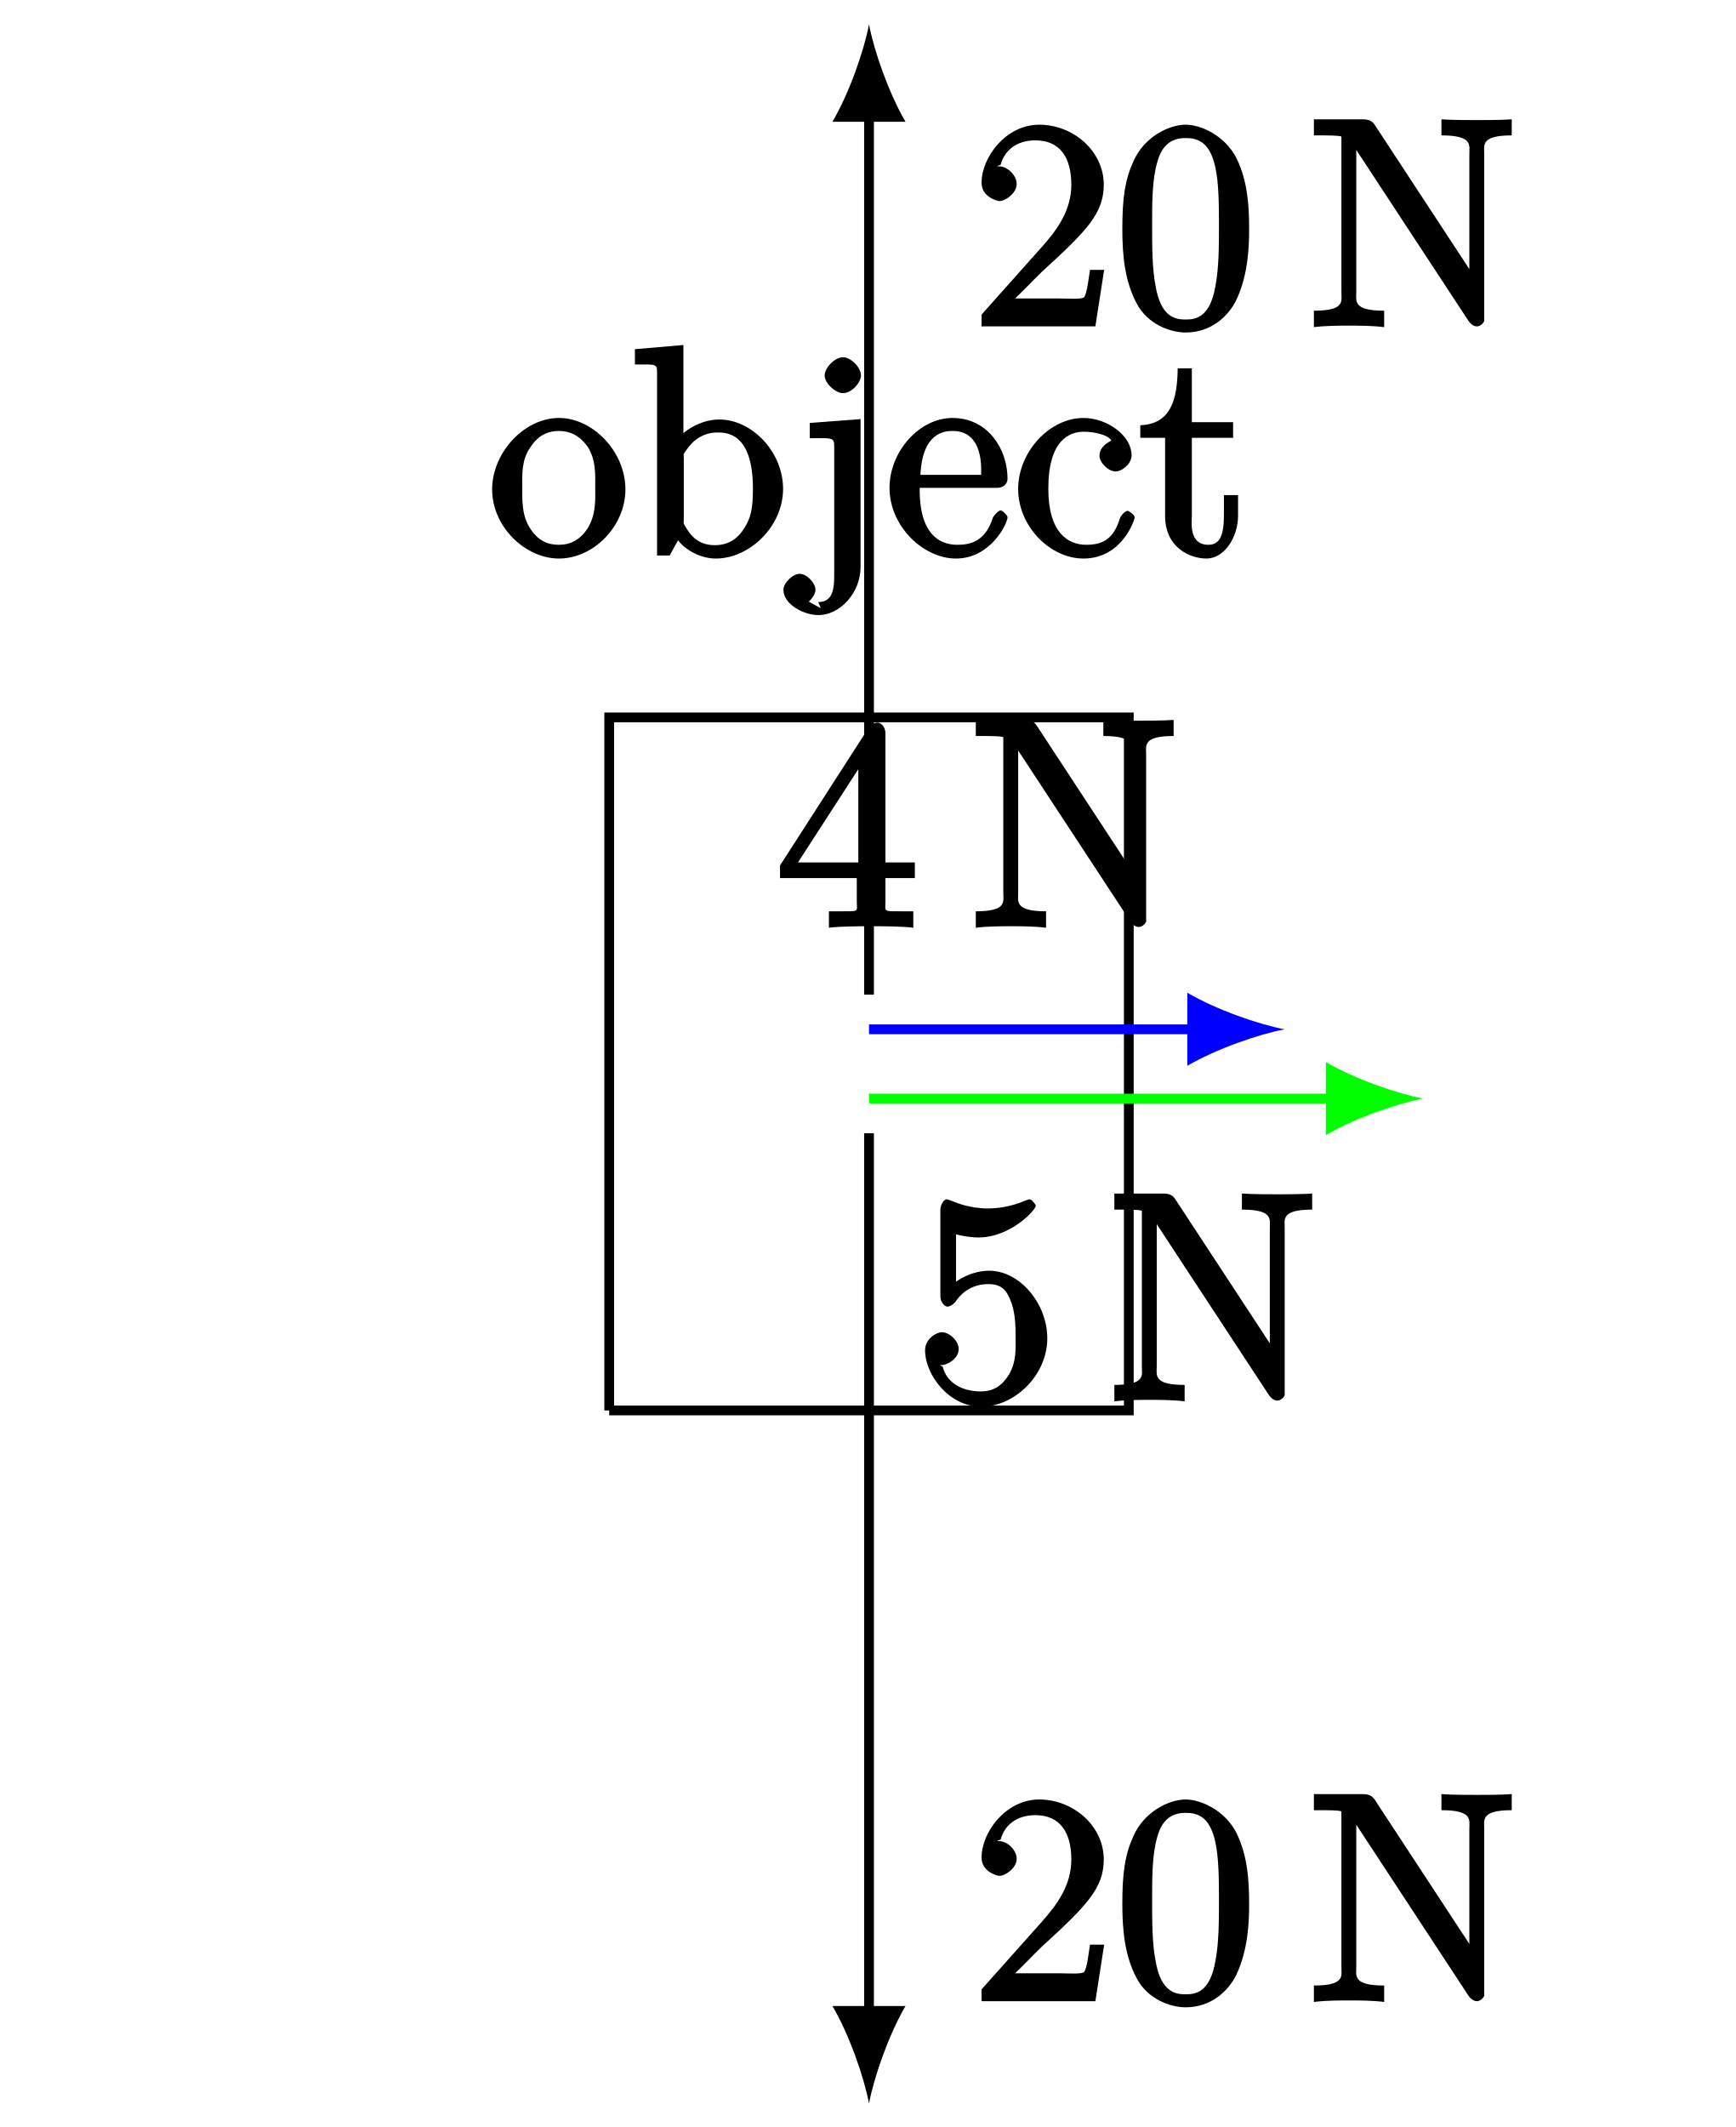
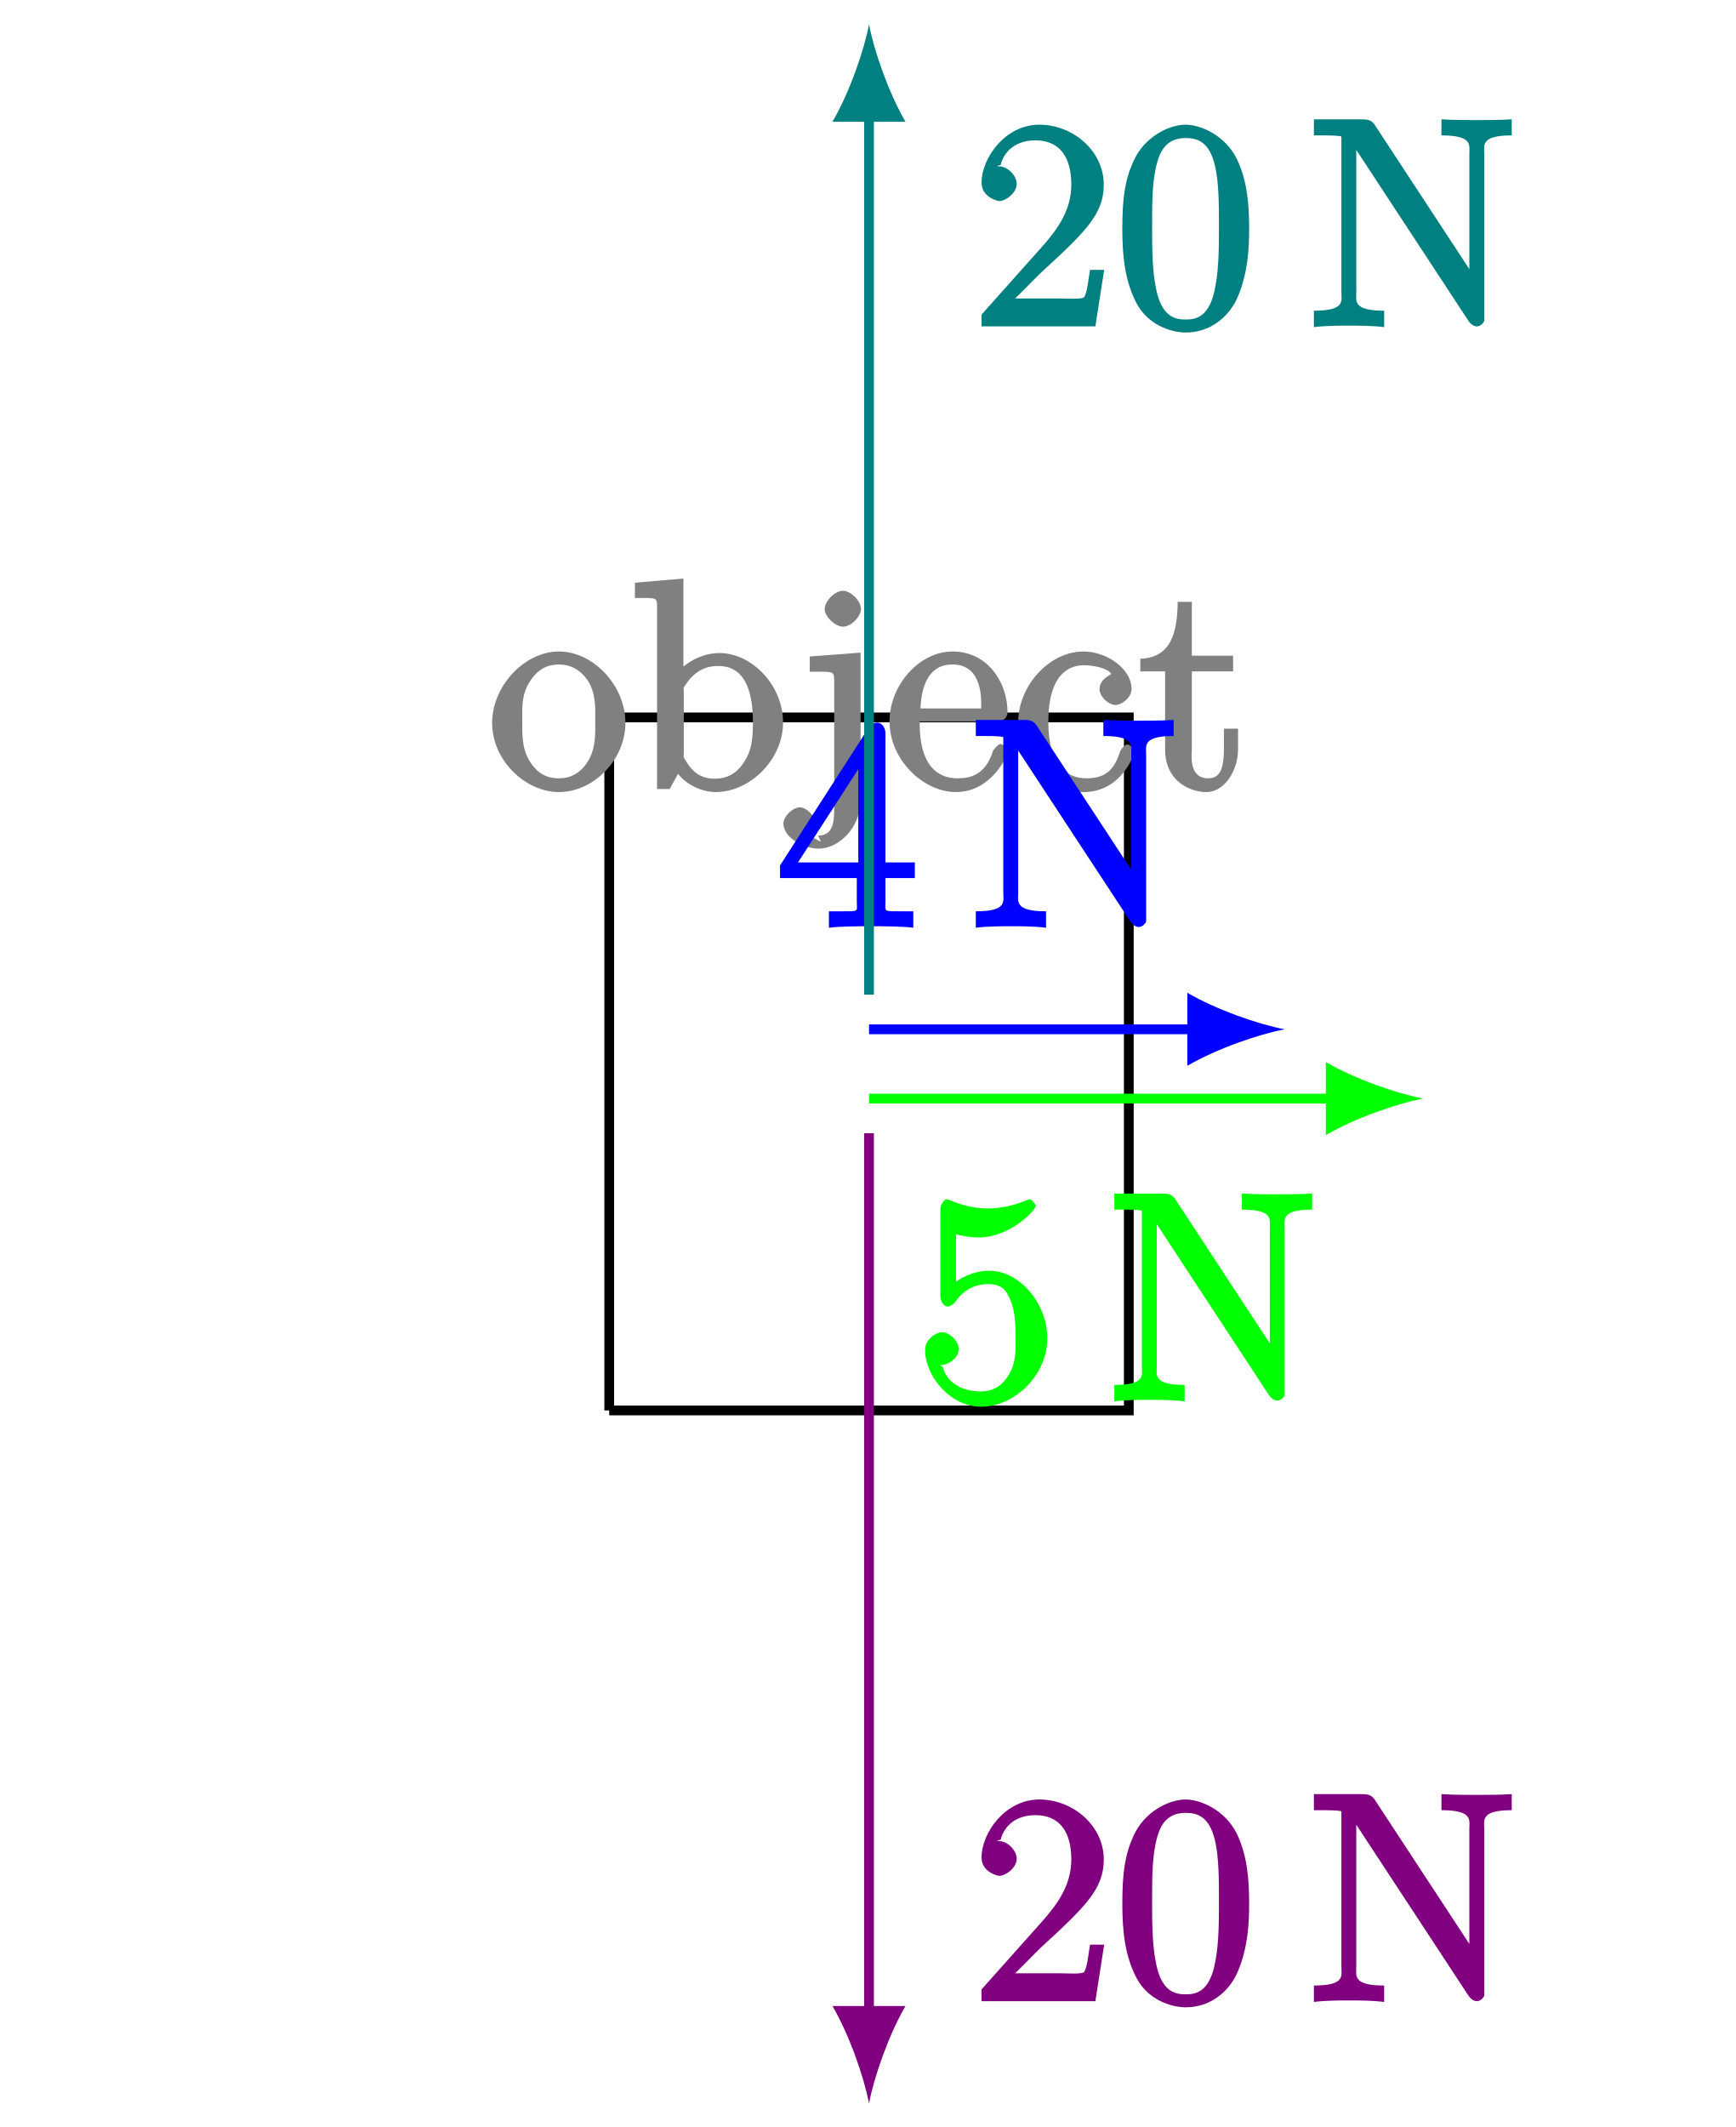
<svg xmlns="http://www.w3.org/2000/svg" xmlns:xlink="http://www.w3.org/1999/xlink" width="71pt" height="87pt" viewBox="0 0 71 87" version="1.1">
  <defs>
    <g>
      <symbol overflow="visible" id="glyph0-0">
        <path style="stroke:none;" d="" />
      </symbol>
      <symbol overflow="visible" id="glyph0-1">
        <path style="stroke:none;" d="M 5.641 -2.703 C 5.641 -4.25 4.312 -5.625 2.922 -5.625 C 1.5 -5.625 0.188 -4.203 0.188 -2.703 C 0.188 -1.172 1.547 0.125 2.922 0.125 C 4.328 0.125 5.641 -1.188 5.641 -2.703 Z M 4.406 -2.812 C 4.406 -2.391 4.453 -1.75 4.141 -1.188 C 3.812 -0.625 3.375 -0.438 2.922 -0.438 C 2.484 -0.438 2.062 -0.578 1.703 -1.172 C 1.391 -1.703 1.422 -2.312 1.422 -2.812 C 1.422 -3.266 1.375 -3.891 1.75 -4.422 C 2.078 -4.938 2.5 -5.094 2.922 -5.094 C 3.375 -5.094 3.766 -4.906 4.094 -4.453 C 4.453 -3.891 4.406 -3.25 4.406 -2.812 Z M 4.406 -2.812 " />
      </symbol>
      <symbol overflow="visible" id="glyph0-2">
        <path style="stroke:none;" d="M 6.234 -2.719 C 6.234 -4.25 4.953 -5.562 3.625 -5.562 C 2.969 -5.562 2.281 -5.219 1.875 -4.719 L 2.156 -4.609 L 2.156 -8.609 L 0.172 -8.438 L 0.172 -7.812 C 1.141 -7.812 1.078 -7.875 1.078 -7.297 L 1.078 0 L 1.594 0 L 1.938 -0.625 C 2.094 -0.375 2.719 0.125 3.484 0.125 C 4.859 0.125 6.234 -1.188 6.234 -2.719 Z M 5 -2.734 C 5 -1.938 4.922 -1.547 4.641 -1.109 C 4.406 -0.734 4.047 -0.422 3.438 -0.422 C 2.797 -0.422 2.484 -0.781 2.281 -1.109 C 2.125 -1.359 2.172 -1.297 2.172 -1.5 L 2.172 -3.969 C 2.172 -4.188 2.125 -4.094 2.266 -4.297 C 2.547 -4.719 2.969 -5.031 3.547 -5.031 C 3.906 -5.031 5 -5.031 5 -2.734 Z M 5 -2.734 " />
      </symbol>
      <symbol overflow="visible" id="glyph0-3">
        <path style="stroke:none;" d="M 2.578 0.469 L 2.578 -5.578 L 0.5 -5.422 L 0.5 -4.797 C 1.562 -4.797 1.5 -4.859 1.5 -4.266 L 1.5 0.516 C 1.5 1.172 1.547 1.906 0.844 1.906 L 0.953 2.156 C 0.953 2.156 0.562 1.953 0.281 1.781 L 0.172 2.031 C 0.484 1.969 0.734 1.609 0.734 1.406 C 0.734 1.125 0.375 0.75 0.094 0.75 C -0.203 0.75 -0.578 1.125 -0.578 1.406 C -0.578 1.984 0.234 2.438 0.859 2.438 C 1.719 2.438 2.578 1.547 2.578 0.469 Z M 2.594 -7.359 C 2.594 -7.719 2.156 -8.109 1.859 -8.109 C 1.531 -8.109 1.109 -7.688 1.109 -7.359 C 1.109 -7.047 1.547 -6.641 1.859 -6.641 C 2.219 -6.641 2.594 -7.078 2.594 -7.359 Z M 2.594 -7.359 " />
      </symbol>
      <symbol overflow="visible" id="glyph0-4">
        <path style="stroke:none;" d="M 5.016 -1.562 C 5.016 -1.641 4.812 -1.844 4.734 -1.844 C 4.641 -1.844 4.453 -1.625 4.422 -1.562 C 4.109 -0.562 3.484 -0.438 2.969 -0.438 C 2.469 -0.438 1.422 -0.625 1.422 -2.688 L 1.422 -2.766 L 4.578 -2.766 C 4.844 -2.766 5.016 -2.922 5.016 -3.141 C 5.016 -4.344 4.219 -5.625 2.766 -5.625 C 1.406 -5.625 0.188 -4.25 0.188 -2.766 C 0.188 -1.188 1.578 0.125 2.906 0.125 C 4.328 0.125 5.016 -1.312 5.016 -1.562 Z M 4.125 -3.297 L 1.453 -3.297 C 1.531 -5.016 2.422 -5.094 2.766 -5.094 C 4.047 -5.094 3.938 -3.547 3.938 -3.297 Z M 4.125 -3.297 " />
      </symbol>
      <symbol overflow="visible" id="glyph0-5">
        <path style="stroke:none;" d="M 5.016 -1.562 C 5.016 -1.672 4.766 -1.828 4.734 -1.828 C 4.625 -1.828 4.453 -1.641 4.406 -1.5 C 4.141 -0.641 3.672 -0.438 3.031 -0.438 C 2.297 -0.438 1.484 -0.922 1.484 -2.734 C 1.484 -4.719 2.344 -5.062 2.938 -5.062 C 3.391 -5.062 3.938 -4.922 4.047 -4.719 C 4.188 -4.719 3.578 -4.562 3.578 -4.078 C 3.578 -3.797 3.938 -3.438 4.234 -3.438 C 4.5 -3.438 4.891 -3.75 4.891 -4.094 C 4.891 -4.906 3.891 -5.625 2.922 -5.625 C 1.531 -5.625 0.25 -4.234 0.25 -2.719 C 0.25 -1.188 1.562 0.125 2.922 0.125 C 4.5 0.125 5.016 -1.453 5.016 -1.562 Z M 5.016 -1.562 " />
      </symbol>
      <symbol overflow="visible" id="glyph0-6">
        <path style="stroke:none;" d="M 4.047 -1.625 L 4.047 -2.469 L 3.469 -2.469 L 3.469 -1.656 C 3.469 -0.781 3.281 -0.438 2.828 -0.438 C 2.016 -0.438 2.156 -1.406 2.156 -1.609 L 2.156 -4.812 L 3.844 -4.812 L 3.844 -5.453 L 2.156 -5.453 L 2.156 -7.656 L 1.578 -7.656 C 1.562 -6.375 1.297 -5.375 0.047 -5.328 L 0.047 -4.812 L 1.062 -4.812 L 1.062 -1.625 C 1.062 -0.297 2.109 0.125 2.75 0.125 C 3.5 0.125 4.047 -0.766 4.047 -1.625 Z M 4.047 -1.625 " />
      </symbol>
      <symbol overflow="visible" id="glyph0-7">
        <path style="stroke:none;" d="M 2.359 -0.734 C 2.359 -1.047 1.922 -1.453 1.625 -1.453 C 1.281 -1.453 0.875 -1.031 0.875 -0.734 C 0.875 -0.375 1.344 0 1.609 0 C 1.938 0 2.359 -0.391 2.359 -0.734 Z M 2.359 -0.734 " />
      </symbol>
      <symbol overflow="visible" id="glyph1-0">
        <path style="stroke:none;" d="" />
      </symbol>
      <symbol overflow="visible" id="glyph1-1">
        <path style="stroke:none;" d="M 1.531 -6.844 C 2.047 -6.688 2.469 -6.672 2.594 -6.672 C 3.938 -6.672 4.953 -7.812 4.953 -7.969 C 4.953 -8.016 4.781 -8.234 4.703 -8.234 C 4.688 -8.234 4.656 -8.234 4.547 -8.188 C 3.891 -7.906 3.312 -7.859 3 -7.859 C 2.219 -7.859 1.656 -8.109 1.422 -8.203 C 1.344 -8.234 1.312 -8.234 1.297 -8.234 C 1.203 -8.234 1.047 -8.016 1.047 -7.812 L 1.047 -4.266 C 1.047 -4.047 1.203 -3.844 1.344 -3.844 C 1.406 -3.844 1.531 -3.891 1.656 -4.031 C 1.984 -4.516 2.438 -4.766 3.031 -4.766 C 3.672 -4.766 3.812 -4.328 3.906 -4.125 C 4.109 -3.656 4.125 -3.078 4.125 -2.625 C 4.125 -2.156 4.172 -1.594 3.844 -1.047 C 3.578 -0.625 3.234 -0.375 2.703 -0.375 C 1.906 -0.375 1.297 -0.75 1.141 -1.391 C 0.984 -1.453 1.047 -1.453 1.109 -1.453 C 1.312 -1.453 1.797 -1.703 1.797 -2.109 C 1.797 -2.453 1.406 -2.797 1.109 -2.797 C 0.891 -2.797 0.422 -2.531 0.422 -2.062 C 0.422 -1.047 1.406 0.25 2.719 0.25 C 4.078 0.25 5.422 -1.031 5.422 -2.547 C 5.422 -3.969 4.297 -5.312 3.047 -5.312 C 2.359 -5.312 1.719 -4.953 1.406 -4.625 L 1.688 -4.516 L 1.688 -6.797 Z M 1.531 -6.844 " />
      </symbol>
      <symbol overflow="visible" id="glyph1-2">
        <path style="stroke:none;" d="M 2.812 -8.25 C 2.703 -8.406 2.578 -8.469 2.312 -8.469 L 0.328 -8.469 L 0.328 -7.812 C 1 -7.812 1.297 -7.812 1.453 -7.766 L 1.453 -1.406 C 1.453 -1.047 1.625 -0.641 0.328 -0.641 L 0.328 0.031 C 0.797 -0.031 1.438 -0.031 1.766 -0.031 C 2.109 -0.031 2.734 -0.031 3.203 0.031 L 3.203 -0.641 C 1.906 -0.641 2.062 -1.047 2.062 -1.406 L 2.062 -7.688 L 1.797 -7.578 C 1.891 -7.484 1.891 -7.453 2 -7.312 L 6.656 -0.219 C 6.781 -0.047 6.906 0 7 0 C 7.094 0 7.234 -0.078 7.297 -0.219 L 7.297 -7.047 C 7.297 -7.406 7.141 -7.812 8.422 -7.812 L 8.422 -8.469 C 7.953 -8.438 7.328 -8.438 7 -8.438 C 6.656 -8.438 6.031 -8.438 5.547 -8.469 L 5.547 -7.812 C 6.844 -7.812 6.688 -7.406 6.688 -7.047 L 6.688 -1.828 L 6.953 -1.938 Z M 2.812 -8.25 " />
      </symbol>
      <symbol overflow="visible" id="glyph1-3">
        <path style="stroke:none;" d="M 4.469 -7.922 C 4.469 -8.156 4.312 -8.359 4.141 -8.359 C 4.047 -8.359 3.891 -8.312 3.797 -8.172 L 0.156 -2.516 L 0.156 -2 L 3.297 -2 L 3.297 -1.047 C 3.297 -0.609 3.438 -0.641 2.562 -0.641 L 2.156 -0.641 L 2.156 0.031 C 2.609 -0.031 3.547 -0.031 3.891 -0.031 C 4.219 -0.031 5.172 -0.031 5.609 0.031 L 5.609 -0.641 L 5.219 -0.641 C 4.344 -0.641 4.469 -0.609 4.469 -1.047 L 4.469 -2 L 5.672 -2 L 5.672 -2.641 L 4.469 -2.641 Z M 3.359 -7 L 3.359 -2.641 L 0.891 -2.641 L 3.641 -6.891 Z M 3.359 -7 " />
      </symbol>
      <symbol overflow="visible" id="glyph1-4">
        <path style="stroke:none;" d="M 5.266 -2.312 L 4.859 -2.312 C 4.797 -1.953 4.75 -1.406 4.625 -1.203 C 4.547 -1.094 3.984 -1.141 3.625 -1.141 L 1.406 -1.141 L 1.516 -0.891 C 1.844 -1.156 2.562 -1.922 2.875 -2.219 C 4.703 -3.891 5.422 -4.609 5.422 -5.797 C 5.422 -7.172 4.172 -8.25 2.781 -8.25 C 1.406 -8.25 0.422 -6.906 0.422 -5.875 C 0.422 -5.266 1.109 -5.125 1.141 -5.125 C 1.406 -5.125 1.859 -5.453 1.859 -5.828 C 1.859 -6.172 1.484 -6.547 1.141 -6.547 C 1.047 -6.547 1.016 -6.547 1.203 -6.609 C 1.359 -7.203 1.859 -7.609 2.625 -7.609 C 3.641 -7.609 4.094 -6.891 4.094 -5.797 C 4.094 -4.781 3.562 -4 2.875 -3.234 L 0.422 -0.484 L 0.422 0 L 5.078 0 L 5.438 -2.312 Z M 5.266 -2.312 " />
      </symbol>
      <symbol overflow="visible" id="glyph1-5">
        <path style="stroke:none;" d="M 5.516 -3.969 C 5.516 -4.953 5.453 -5.922 5.016 -6.844 C 4.531 -7.828 3.516 -8.25 2.922 -8.25 C 2.234 -8.25 1.219 -7.75 0.781 -6.75 C 0.438 -6 0.328 -5.266 0.328 -3.969 C 0.328 -2.812 0.453 -1.828 0.891 -0.984 C 1.344 -0.078 2.297 0.25 2.922 0.25 C 3.953 0.25 4.656 -0.406 4.984 -1.062 C 5.484 -2.109 5.516 -3.281 5.516 -3.969 Z M 2.922 -0.281 C 2.531 -0.281 1.906 -0.344 1.688 -1.656 C 1.547 -2.359 1.547 -3.281 1.547 -4.109 C 1.547 -5.094 1.547 -5.969 1.75 -6.688 C 1.953 -7.484 2.406 -7.703 2.922 -7.703 C 3.375 -7.703 3.891 -7.578 4.125 -6.547 C 4.281 -5.875 4.281 -4.922 4.281 -4.109 C 4.281 -3.312 4.281 -2.406 4.141 -1.672 C 3.922 -0.359 3.328 -0.281 2.922 -0.281 Z M 2.922 -0.281 " />
      </symbol>
    </g>
  </defs>
  <g id="surface1">
    <path style="fill:none;stroke-width:0.399;stroke-linecap:butt;stroke-linejoin:miter;stroke:rgb(0%,0%,0%);stroke-opacity:1;stroke-miterlimit:10;" d="M 63.782 5.669 L 85.04 5.669 L 85.04 34.016 L 63.782 34.016 L 63.782 5.669 " transform="matrix(1,0,0,-1,-38.856,63.36)" />
-     <g style="fill:rgb(0%,0%,0%);fill-opacity:1;">
-       <use xlink:href="#glyph0-1" x="19.947" y="22.721" />
-       <use xlink:href="#glyph0-2" x="25.805" y="22.721" />
+     <g style="fill:rgb(50%,50%,50%);fill-opacity:1;">
+       <use xlink:href="#glyph0-1" x="19.947" y="32.273" />
+       <use xlink:href="#glyph0-2" x="25.805" y="32.273" />
    </g>
-     <g style="fill:rgb(0%,0%,0%);fill-opacity:1;">
-       <use xlink:href="#glyph0-3" x="32.631" y="22.721" />
-       <use xlink:href="#glyph0-4" x="36.206" y="22.721" />
-       <use xlink:href="#glyph0-5" x="41.407" y="22.721" />
-       <use xlink:href="#glyph0-6" x="46.607" y="22.721" />
+     <g style="fill:rgb(50%,50%,50%);fill-opacity:1;">
+       <use xlink:href="#glyph0-3" x="32.631" y="32.273" />
+       <use xlink:href="#glyph0-4" x="36.206" y="32.273" />
+       <use xlink:href="#glyph0-5" x="41.407" y="32.273" />
+       <use xlink:href="#glyph0-6" x="46.607" y="32.273" />
    </g>
    <path style="fill:none;stroke-width:0.399;stroke-linecap:butt;stroke-linejoin:miter;stroke:rgb(0%,100%,0%);stroke-opacity:1;stroke-miterlimit:10;" d="M 74.411 18.426 L 93.501 18.426 " transform="matrix(1,0,0,-1,-38.856,63.36)" />
    <path style=" stroke:none;fill-rule:nonzero;fill:rgb(0%,100%,0%);fill-opacity:1;" d="M 58.23 44.934 C 57.168 44.734 55.441 44.137 54.246 43.441 L 54.246 46.43 C 55.441 45.73 57.168 45.133 58.23 44.934 " />
-     <g style="fill:rgb(0%,0%,0%);fill-opacity:1;">
+     <g style="fill:rgb(0%,100%,0%);fill-opacity:1;">
      <use xlink:href="#glyph1-1" x="37.427" y="57.288" />
    </g>
-     <g style="fill:rgb(0%,0%,0%);fill-opacity:1;">
+     <g style="fill:rgb(0%,100%,0%);fill-opacity:1;">
      <use xlink:href="#glyph1-2" x="45.265" y="57.288" />
    </g>
    <path style="fill:none;stroke-width:0.399;stroke-linecap:butt;stroke-linejoin:miter;stroke:rgb(0%,0%,100%);stroke-opacity:1;stroke-miterlimit:10;" d="M 74.411 21.258 L 87.833 21.258 " transform="matrix(1,0,0,-1,-38.856,63.36)" />
    <path style=" stroke:none;fill-rule:nonzero;fill:rgb(0%,0%,100%);fill-opacity:1;" d="M 52.562 42.102 C 51.5 41.902 49.773 41.305 48.578 40.605 L 48.578 43.594 C 49.773 42.898 51.5 42.301 52.562 42.102 " />
-     <g style="fill:rgb(0%,0%,0%);fill-opacity:1;">
+     <g style="fill:rgb(0%,0%,100%);fill-opacity:1;">
      <use xlink:href="#glyph1-3" x="31.758" y="37.916" />
    </g>
-     <g style="fill:rgb(0%,0%,0%);fill-opacity:1;">
+     <g style="fill:rgb(0%,0%,100%);fill-opacity:1;">
      <use xlink:href="#glyph1-2" x="39.596" y="37.916" />
    </g>
-     <path style="fill:none;stroke-width:0.399;stroke-linecap:butt;stroke-linejoin:miter;stroke:rgb(0%,0%,0%);stroke-opacity:1;stroke-miterlimit:10;" d="M 74.411 22.676 L 74.411 58.778 " transform="matrix(1,0,0,-1,-38.856,63.36)" />
-     <path style=" stroke:none;fill-rule:nonzero;fill:rgb(0%,0%,0%);fill-opacity:1;" d="M 35.555 0.996 C 35.355 2.059 34.758 3.785 34.059 4.98 L 37.047 4.98 C 36.352 3.785 35.754 2.059 35.555 0.996 " />
-     <g style="fill:rgb(0%,0%,0%);fill-opacity:1;">
+     <path style="fill:none;stroke-width:0.399;stroke-linecap:butt;stroke-linejoin:miter;stroke:rgb(0%,50%,50%);stroke-opacity:1;stroke-miterlimit:10;" d="M 74.411 22.676 L 74.411 58.778 " transform="matrix(1,0,0,-1,-38.856,63.36)" />
+     <path style=" stroke:none;fill-rule:nonzero;fill:rgb(0%,50%,50%);fill-opacity:1;" d="M 35.555 0.996 C 35.355 2.059 34.758 3.785 34.059 4.98 L 37.047 4.98 C 36.352 3.785 35.754 2.059 35.555 0.996 " />
+     <g style="fill:rgb(0%,50%,50%);fill-opacity:1;">
      <use xlink:href="#glyph1-4" x="39.738" y="13.35" />
      <use xlink:href="#glyph1-5" x="45.591" y="13.35" />
    </g>
-     <g style="fill:rgb(0%,0%,0%);fill-opacity:1;">
+     <g style="fill:rgb(0%,50%,50%);fill-opacity:1;">
      <use xlink:href="#glyph1-2" x="53.429" y="13.35" />
    </g>
-     <path style="fill:none;stroke-width:0.399;stroke-linecap:butt;stroke-linejoin:miter;stroke:rgb(0%,0%,0%);stroke-opacity:1;stroke-miterlimit:10;" d="M 74.411 17.008 L 74.411 -19.089 " transform="matrix(1,0,0,-1,-38.856,63.36)" />
-     <path style=" stroke:none;fill-rule:nonzero;fill:rgb(0%,0%,0%);fill-opacity:1;" d="M 35.555 86.039 C 35.754 84.977 36.352 83.246 37.047 82.051 L 34.059 82.051 C 34.758 83.246 35.355 84.977 35.555 86.039 " />
-     <g style="fill:rgb(0%,0%,0%);fill-opacity:1;">
+     <path style="fill:none;stroke-width:0.399;stroke-linecap:butt;stroke-linejoin:miter;stroke:rgb(50%,0%,50%);stroke-opacity:1;stroke-miterlimit:10;" d="M 74.411 17.008 L 74.411 -19.089 " transform="matrix(1,0,0,-1,-38.856,63.36)" />
+     <path style=" stroke:none;fill-rule:nonzero;fill:rgb(50%,0%,50%);fill-opacity:1;" d="M 35.555 86.039 C 35.754 84.977 36.352 83.246 37.047 82.051 L 34.059 82.051 C 34.758 83.246 35.355 84.977 35.555 86.039 " />
+     <g style="fill:rgb(50%,0%,50%);fill-opacity:1;">
      <use xlink:href="#glyph1-4" x="39.738" y="81.854" />
      <use xlink:href="#glyph1-5" x="45.591" y="81.854" />
    </g>
-     <g style="fill:rgb(0%,0%,0%);fill-opacity:1;">
+     <g style="fill:rgb(50%,0%,50%);fill-opacity:1;">
      <use xlink:href="#glyph1-2" x="53.429" y="81.854" />
    </g>
    <g style="fill:rgb(100%,100%,100%);fill-opacity:1;">
      <use xlink:href="#glyph0-7" x="-0.228" y="39.136" />
    </g>
    <g style="fill:rgb(100%,100%,100%);fill-opacity:1;">
      <use xlink:href="#glyph0-7" x="68.085" y="39.136" />
    </g>
  </g>
</svg>
